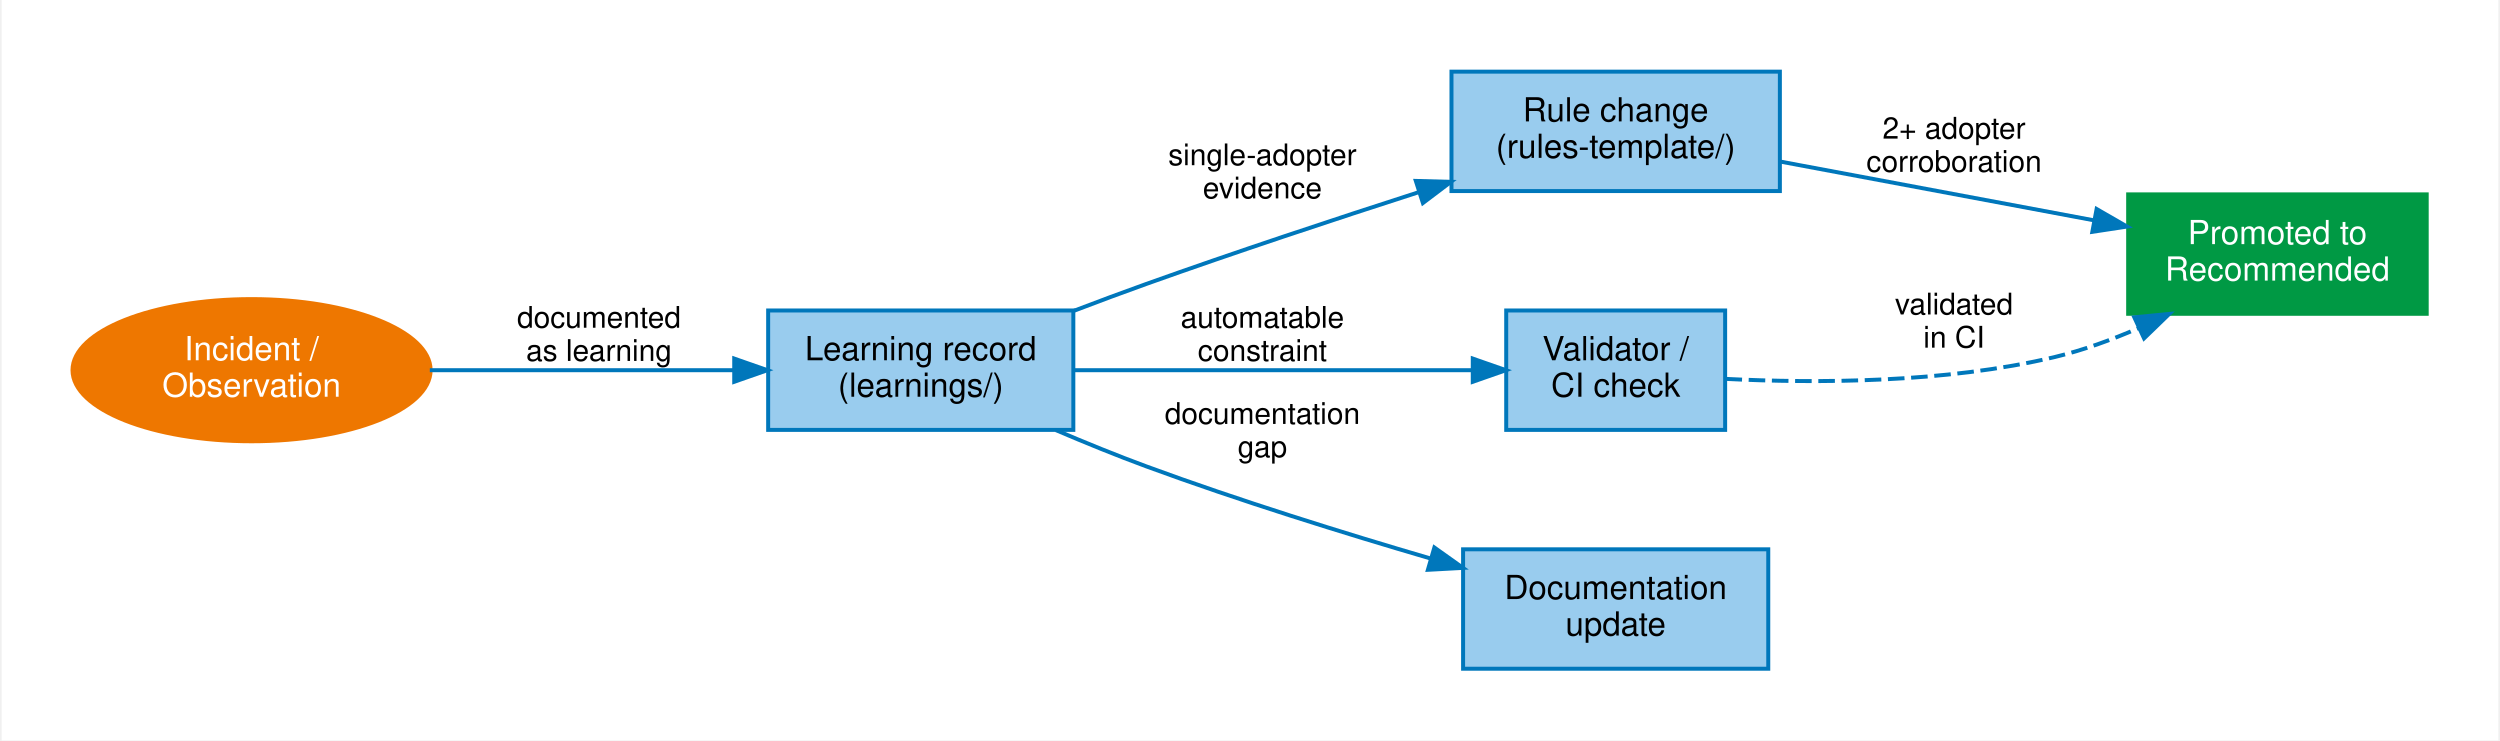
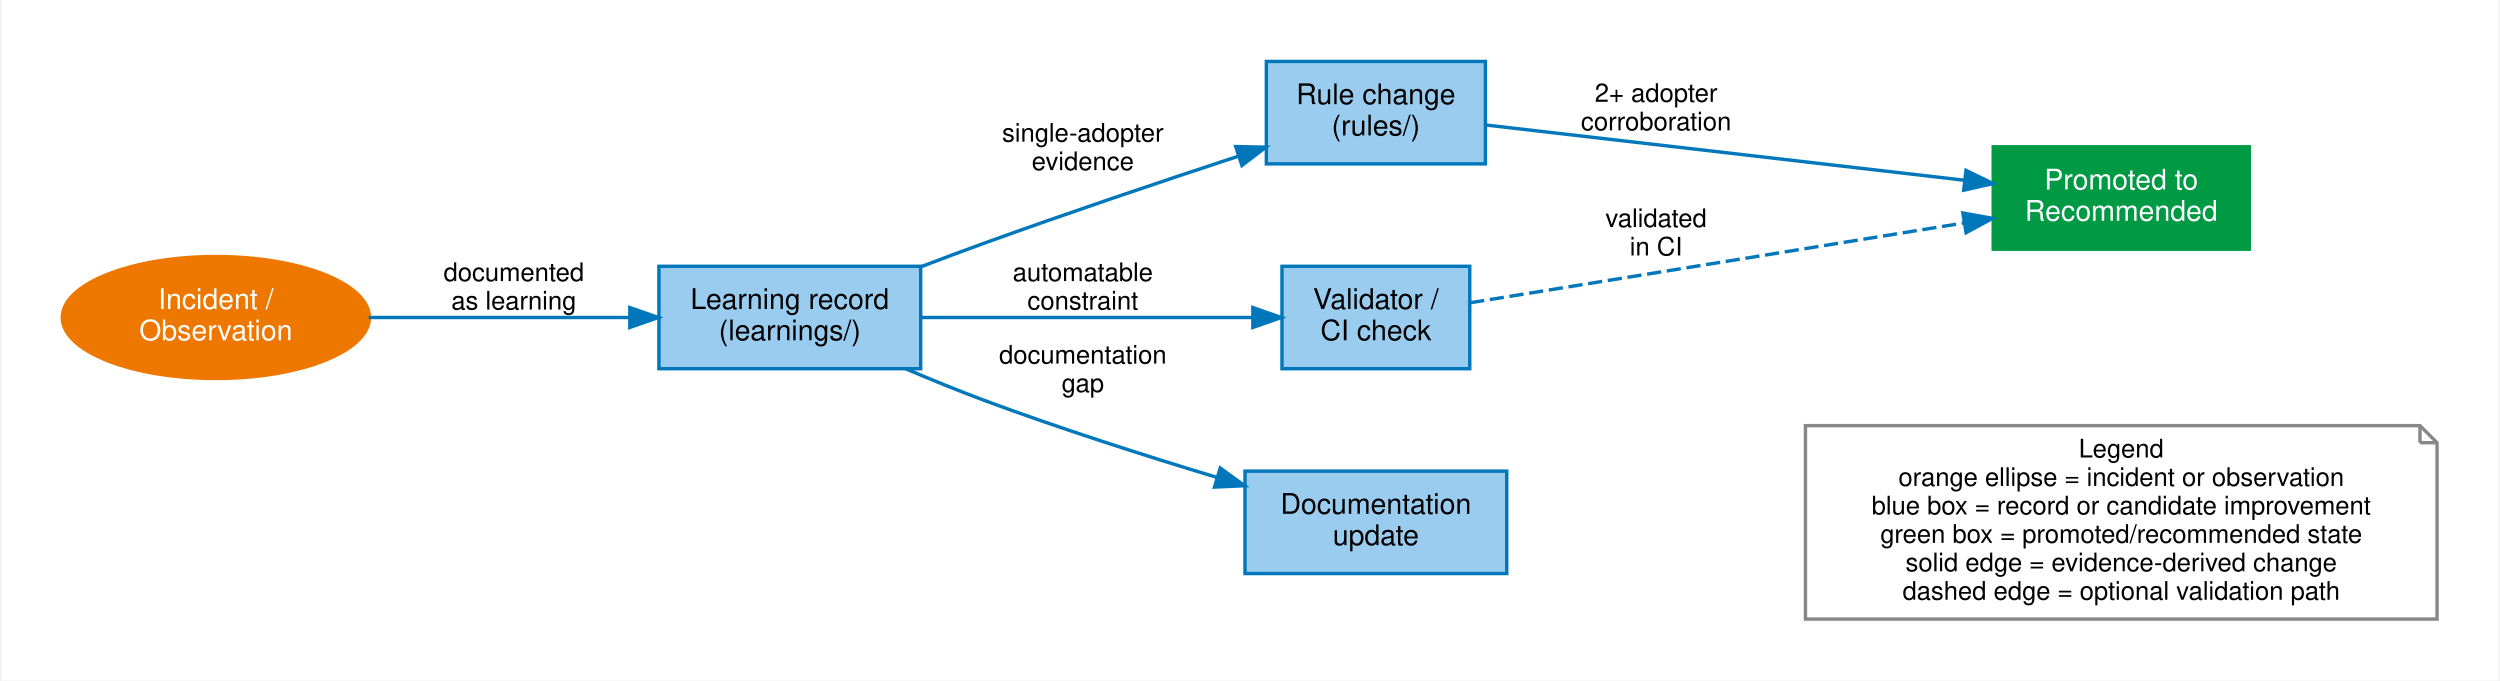
- <svg xmlns="http://www.w3.org/2000/svg" width="753pt" height="223pt" viewBox="0.00 0.00 752.68 223.20">
-   <g id="graph0" class="graph" transform="scale(1 1) rotate(0) translate(21.6 201.6)">
-     <polygon fill="white" stroke="transparent" points="-21.6,21.6 -21.6,-201.6 731.08,-201.6 731.08,21.6 -21.6,21.6" />
+ <svg xmlns="http://www.w3.org/2000/svg" width="878pt" height="239pt" viewBox="0.00 0.00 877.68 239.20">
+   <g id="graph0" class="graph" transform="scale(1 1) rotate(0) translate(21.6 217.6)">
+     <polygon fill="white" stroke="transparent" points="-21.6,21.6 -21.6,-217.6 856.08,-217.6 856.08,21.6 -21.6,21.6" />
    <g id="node1" class="node">
-       <ellipse fill="#ee7700" stroke="#ee7700" stroke-width="1.2" cx="53.74" cy="-90" rx="53.98" ry="21.43" />
-       <text text-anchor="middle" x="53.74" y="-93" font-family="Helvetica,sans-Serif" font-size="10.00" fill="white">Incident /</text>
-       <text text-anchor="middle" x="53.74" y="-82" font-family="Helvetica,sans-Serif" font-size="10.00" fill="white">Observation</text>
+       <ellipse fill="#ee7700" stroke="#ee7700" stroke-width="1.2" cx="53.74" cy="-106" rx="53.98" ry="21.43" />
+       <text text-anchor="middle" x="53.74" y="-109" font-family="Helvetica,sans-Serif" font-size="10.00" fill="white">Incident /</text>
+       <text text-anchor="middle" x="53.74" y="-98" font-family="Helvetica,sans-Serif" font-size="10.00" fill="white">Observation</text>
    </g>
    <g id="node2" class="node">
-       <polygon fill="#99ccee" stroke="#0077bb" stroke-width="1.2" points="301.48,-108 209.48,-108 209.48,-72 301.48,-72 301.48,-108" />
-       <text text-anchor="middle" x="255.48" y="-93" font-family="Helvetica,sans-Serif" font-size="10.00">Learning record</text>
-       <text text-anchor="middle" x="255.48" y="-82" font-family="Helvetica,sans-Serif" font-size="10.00">(learnings/)</text>
+       <polygon fill="#99ccee" stroke="#0077bb" stroke-width="1.2" points="301.48,-124 209.48,-124 209.48,-88 301.48,-88 301.48,-124" />
+       <text text-anchor="middle" x="255.48" y="-109" font-family="Helvetica,sans-Serif" font-size="10.00">Learning record</text>
+       <text text-anchor="middle" x="255.48" y="-98" font-family="Helvetica,sans-Serif" font-size="10.00">(learnings/)</text>
    </g>
    <g id="edge1" class="edge">
-       <path fill="none" stroke="#0077bb" stroke-width="1.2" d="M107.48,-90C135.69,-90 170.4,-90 199.01,-90" />
-       <polygon fill="#0077bb" stroke="#0077bb" stroke-width="1.2" points="199.25,-93.5 209.25,-90 199.25,-86.5 199.25,-93.5" />
-       <text text-anchor="middle" x="158.48" y="-102.8" font-family="Helvetica,sans-Serif" font-size="9.00">documented</text>
-       <text text-anchor="middle" x="158.48" y="-92.8" font-family="Helvetica,sans-Serif" font-size="9.00">as learning</text>
+       <path fill="none" stroke="#0077bb" stroke-width="1.2" d="M107.48,-106C135.69,-106 170.4,-106 199.01,-106" />
+       <polygon fill="#0077bb" stroke="#0077bb" stroke-width="1.2" points="199.25,-109.5 209.25,-106 199.25,-102.5 199.25,-109.5" />
+       <text text-anchor="middle" x="158.48" y="-118.8" font-family="Helvetica,sans-Serif" font-size="9.00">documented</text>
+       <text text-anchor="middle" x="158.48" y="-108.8" font-family="Helvetica,sans-Serif" font-size="9.00">as learning</text>
    </g>
    <g id="node3" class="node">
-       <polygon fill="#99ccee" stroke="#0077bb" stroke-width="1.2" points="514.48,-180 415.48,-180 415.48,-144 514.48,-144 514.48,-180" />
-       <text text-anchor="middle" x="464.98" y="-165" font-family="Helvetica,sans-Serif" font-size="10.00">Rule change</text>
-       <text text-anchor="middle" x="464.98" y="-154" font-family="Helvetica,sans-Serif" font-size="10.00">(rules-template/)</text>
+       <polygon fill="#99ccee" stroke="#0077bb" stroke-width="1.2" points="499.98,-196 422.98,-196 422.98,-160 499.98,-160 499.98,-196" />
+       <text text-anchor="middle" x="461.48" y="-181" font-family="Helvetica,sans-Serif" font-size="10.00">Rule change</text>
+       <text text-anchor="middle" x="461.48" y="-170" font-family="Helvetica,sans-Serif" font-size="10.00">(rules/)</text>
    </g>
    <g id="edge2" class="edge">
-       <path fill="none" stroke="#0077bb" stroke-width="1.2" d="M301.77,-107.95C309.01,-110.71 316.43,-113.48 323.48,-116 350.26,-125.57 380.17,-135.47 405.5,-143.63" />
-       <polygon fill="#0077bb" stroke="#0077bb" stroke-width="1.2" points="404.73,-147.06 415.32,-146.78 406.87,-140.39 404.73,-147.06" />
-       <text text-anchor="middle" x="358.48" y="-151.8" font-family="Helvetica,sans-Serif" font-size="9.00">single-adopter</text>
-       <text text-anchor="middle" x="358.48" y="-141.8" font-family="Helvetica,sans-Serif" font-size="9.00">evidence</text>
+       <path fill="none" stroke="#0077bb" stroke-width="1.2" d="M301.78,-123.91C309.02,-126.67 316.44,-129.45 323.48,-132 353.08,-142.71 386.58,-153.97 413.04,-162.67" />
+       <polygon fill="#0077bb" stroke="#0077bb" stroke-width="1.2" points="412.22,-166.08 422.81,-165.87 414.4,-159.43 412.22,-166.08" />
+       <text text-anchor="middle" x="358.48" y="-167.8" font-family="Helvetica,sans-Serif" font-size="9.00">single-adopter</text>
+       <text text-anchor="middle" x="358.48" y="-157.8" font-family="Helvetica,sans-Serif" font-size="9.00">evidence</text>
    </g>
    <g id="node4" class="node">
-       <polygon fill="#99ccee" stroke="#0077bb" stroke-width="1.2" points="497.98,-108 431.98,-108 431.98,-72 497.98,-72 497.98,-108" />
-       <text text-anchor="middle" x="464.98" y="-93" font-family="Helvetica,sans-Serif" font-size="10.00">Validator /</text>
-       <text text-anchor="middle" x="464.98" y="-82" font-family="Helvetica,sans-Serif" font-size="10.00">CI check</text>
+       <polygon fill="#99ccee" stroke="#0077bb" stroke-width="1.2" points="494.48,-124 428.48,-124 428.48,-88 494.48,-88 494.48,-124" />
+       <text text-anchor="middle" x="461.48" y="-109" font-family="Helvetica,sans-Serif" font-size="10.00">Validator /</text>
+       <text text-anchor="middle" x="461.48" y="-98" font-family="Helvetica,sans-Serif" font-size="10.00">CI check</text>
    </g>
    <g id="edge3" class="edge">
-       <path fill="none" stroke="#0077bb" stroke-width="1.2" d="M301.5,-90C337.15,-90 386.59,-90 421.54,-90" />
-       <polygon fill="#0077bb" stroke="#0077bb" stroke-width="1.2" points="421.9,-93.5 431.9,-90 421.9,-86.5 421.9,-93.5" />
-       <text text-anchor="middle" x="358.48" y="-102.8" font-family="Helvetica,sans-Serif" font-size="9.00">automatable</text>
-       <text text-anchor="middle" x="358.48" y="-92.8" font-family="Helvetica,sans-Serif" font-size="9.00">constraint</text>
+       <path fill="none" stroke="#0077bb" stroke-width="1.2" d="M301.5,-106C336.27,-106 384.05,-106 418.13,-106" />
+       <polygon fill="#0077bb" stroke="#0077bb" stroke-width="1.2" points="418.24,-109.5 428.24,-106 418.24,-102.5 418.24,-109.5" />
+       <text text-anchor="middle" x="358.48" y="-118.8" font-family="Helvetica,sans-Serif" font-size="9.00">automatable</text>
+       <text text-anchor="middle" x="358.48" y="-108.8" font-family="Helvetica,sans-Serif" font-size="9.00">constraint</text>
    </g>
    <g id="node5" class="node">
-       <polygon fill="#99ccee" stroke="#0077bb" stroke-width="1.2" points="510.98,-36 418.98,-36 418.98,0 510.98,0 510.98,-36" />
-       <text text-anchor="middle" x="464.98" y="-21" font-family="Helvetica,sans-Serif" font-size="10.00">Documentation</text>
-       <text text-anchor="middle" x="464.98" y="-10" font-family="Helvetica,sans-Serif" font-size="10.00">update</text>
+       <polygon fill="#99ccee" stroke="#0077bb" stroke-width="1.2" points="507.48,-52 415.48,-52 415.48,-16 507.48,-16 507.48,-52" />
+       <text text-anchor="middle" x="461.48" y="-37" font-family="Helvetica,sans-Serif" font-size="10.00">Documentation</text>
+       <text text-anchor="middle" x="461.48" y="-26" font-family="Helvetica,sans-Serif" font-size="10.00">update</text>
    </g>
    <g id="edge4" class="edge">
-       <path fill="none" stroke="#0077bb" stroke-width="1.2" d="M296.22,-71.93C305.12,-68.13 314.56,-64.28 323.48,-61 351.39,-50.72 383.03,-40.89 409.2,-33.22" />
-       <polygon fill="#0077bb" stroke="#0077bb" stroke-width="1.2" points="410.32,-36.54 418.95,-30.4 408.37,-29.82 410.32,-36.54" />
-       <text text-anchor="middle" x="358.48" y="-73.8" font-family="Helvetica,sans-Serif" font-size="9.00">documentation</text>
-       <text text-anchor="middle" x="358.48" y="-63.8" font-family="Helvetica,sans-Serif" font-size="9.00">gap</text>
+       <path fill="none" stroke="#0077bb" stroke-width="1.2" d="M296.24,-87.98C305.13,-84.18 314.57,-80.32 323.48,-77 350.19,-67.06 380.37,-57.42 405.59,-49.8" />
+       <polygon fill="#0077bb" stroke="#0077bb" stroke-width="1.2" points="406.77,-53.1 415.35,-46.87 404.76,-46.39 406.77,-53.1" />
+       <text text-anchor="middle" x="358.48" y="-89.8" font-family="Helvetica,sans-Serif" font-size="9.00">documentation</text>
+       <text text-anchor="middle" x="358.48" y="-79.8" font-family="Helvetica,sans-Serif" font-size="9.00">gap</text>
    </g>
    <g id="node6" class="node">
-       <polygon fill="#009944" stroke="#009944" stroke-width="1.2" points="709.48,-143 619.48,-143 619.48,-107 709.48,-107 709.48,-143" />
-       <text text-anchor="middle" x="664.48" y="-128" font-family="Helvetica,sans-Serif" font-size="10.00" fill="white">Promoted to</text>
-       <text text-anchor="middle" x="664.48" y="-117" font-family="Helvetica,sans-Serif" font-size="10.00" fill="white">Recommended</text>
+       <polygon fill="#009944" stroke="#009944" stroke-width="1.2" points="768.48,-166 678.48,-166 678.48,-130 768.48,-130 768.48,-166" />
+       <text text-anchor="middle" x="723.48" y="-151" font-family="Helvetica,sans-Serif" font-size="10.00" fill="white">Promoted to</text>
+       <text text-anchor="middle" x="723.48" y="-140" font-family="Helvetica,sans-Serif" font-size="10.00" fill="white">Recommended</text>
    </g>
    <g id="edge5" class="edge">
-       <path fill="none" stroke="#0077bb" stroke-width="1.2" d="M514.55,-152.9C543.15,-147.54 579.41,-140.75 608.99,-135.21" />
-       <polygon fill="#0077bb" stroke="#0077bb" stroke-width="1.2" points="609.97,-138.59 619.15,-133.3 608.68,-131.71 609.97,-138.59" />
-       <text text-anchor="middle" x="566.98" y="-159.8" font-family="Helvetica,sans-Serif" font-size="9.00">2+ adopter</text>
-       <text text-anchor="middle" x="566.98" y="-149.8" font-family="Helvetica,sans-Serif" font-size="9.00">corroboration</text>
+       <path fill="none" stroke="#0077bb" stroke-width="1.2" d="M500.01,-173.67C544.21,-168.57 618,-160.06 668.38,-154.24" />
+       <polygon fill="#0077bb" stroke="#0077bb" stroke-width="1.2" points="668.91,-157.7 678.44,-153.08 668.1,-150.75 668.91,-157.7" />
+       <text text-anchor="middle" x="559.98" y="-181.8" font-family="Helvetica,sans-Serif" font-size="9.00">2+ adopter</text>
+       <text text-anchor="middle" x="559.98" y="-171.8" font-family="Helvetica,sans-Serif" font-size="9.00">corroboration</text>
    </g>
    <g id="edge6" class="edge">
-       <path fill="none" stroke="#0077bb" stroke-width="1.2" stroke-dasharray="5,2" d="M498.08,-87.38C525,-86.03 564.27,-86.06 597.48,-94 605.89,-96.01 614.5,-99.15 622.62,-102.68" />
-       <polygon fill="#0077bb" stroke="#0077bb" stroke-width="1.2" points="621.33,-105.94 631.88,-106.96 624.27,-99.59 621.33,-105.94" />
-       <text text-anchor="middle" x="566.98" y="-106.8" font-family="Helvetica,sans-Serif" font-size="9.00">validated</text>
-       <text text-anchor="middle" x="566.98" y="-96.8" font-family="Helvetica,sans-Serif" font-size="9.00">in CI</text>
+       <path fill="none" stroke="#0077bb" stroke-width="1.2" stroke-dasharray="5,2" d="M494.62,-111.19C537.93,-118.19 615.63,-130.74 668.11,-139.22" />
+       <polygon fill="#0077bb" stroke="#0077bb" stroke-width="1.2" points="667.82,-142.72 678.25,-140.86 668.94,-135.81 667.82,-142.72" />
+       <text text-anchor="middle" x="559.98" y="-137.8" font-family="Helvetica,sans-Serif" font-size="9.00">validated</text>
+       <text text-anchor="middle" x="559.98" y="-127.8" font-family="Helvetica,sans-Serif" font-size="9.00">in CI</text>
+     </g>
+     <g id="node7" class="node">
+       <polygon fill="white" stroke="#888888" stroke-width="1.2" points="828.48,-68 612.48,-68 612.48,0 834.48,0 834.48,-62 828.48,-68" />
+       <polyline fill="none" stroke="#888888" stroke-width="1.2" points="828.48,-68 828.48,-62 " />
+       <polyline fill="none" stroke="#888888" stroke-width="1.2" points="834.48,-62 828.48,-62 " />
+       <text text-anchor="middle" x="723.48" y="-56.8" font-family="Helvetica,sans-Serif" font-size="9.00">Legend</text>
+       <text text-anchor="middle" x="723.48" y="-46.8" font-family="Helvetica,sans-Serif" font-size="9.00">orange ellipse = incident or observation</text>
+       <text text-anchor="middle" x="723.48" y="-36.8" font-family="Helvetica,sans-Serif" font-size="9.00">blue box = record or candidate improvement</text>
+       <text text-anchor="middle" x="723.48" y="-26.8" font-family="Helvetica,sans-Serif" font-size="9.00">green box = promoted/recommended state</text>
+       <text text-anchor="middle" x="723.48" y="-16.8" font-family="Helvetica,sans-Serif" font-size="9.00">solid edge = evidence-derived change</text>
+       <text text-anchor="middle" x="723.48" y="-6.8" font-family="Helvetica,sans-Serif" font-size="9.00">dashed edge = optional validation path</text>
    </g>
  </g>
</svg>
